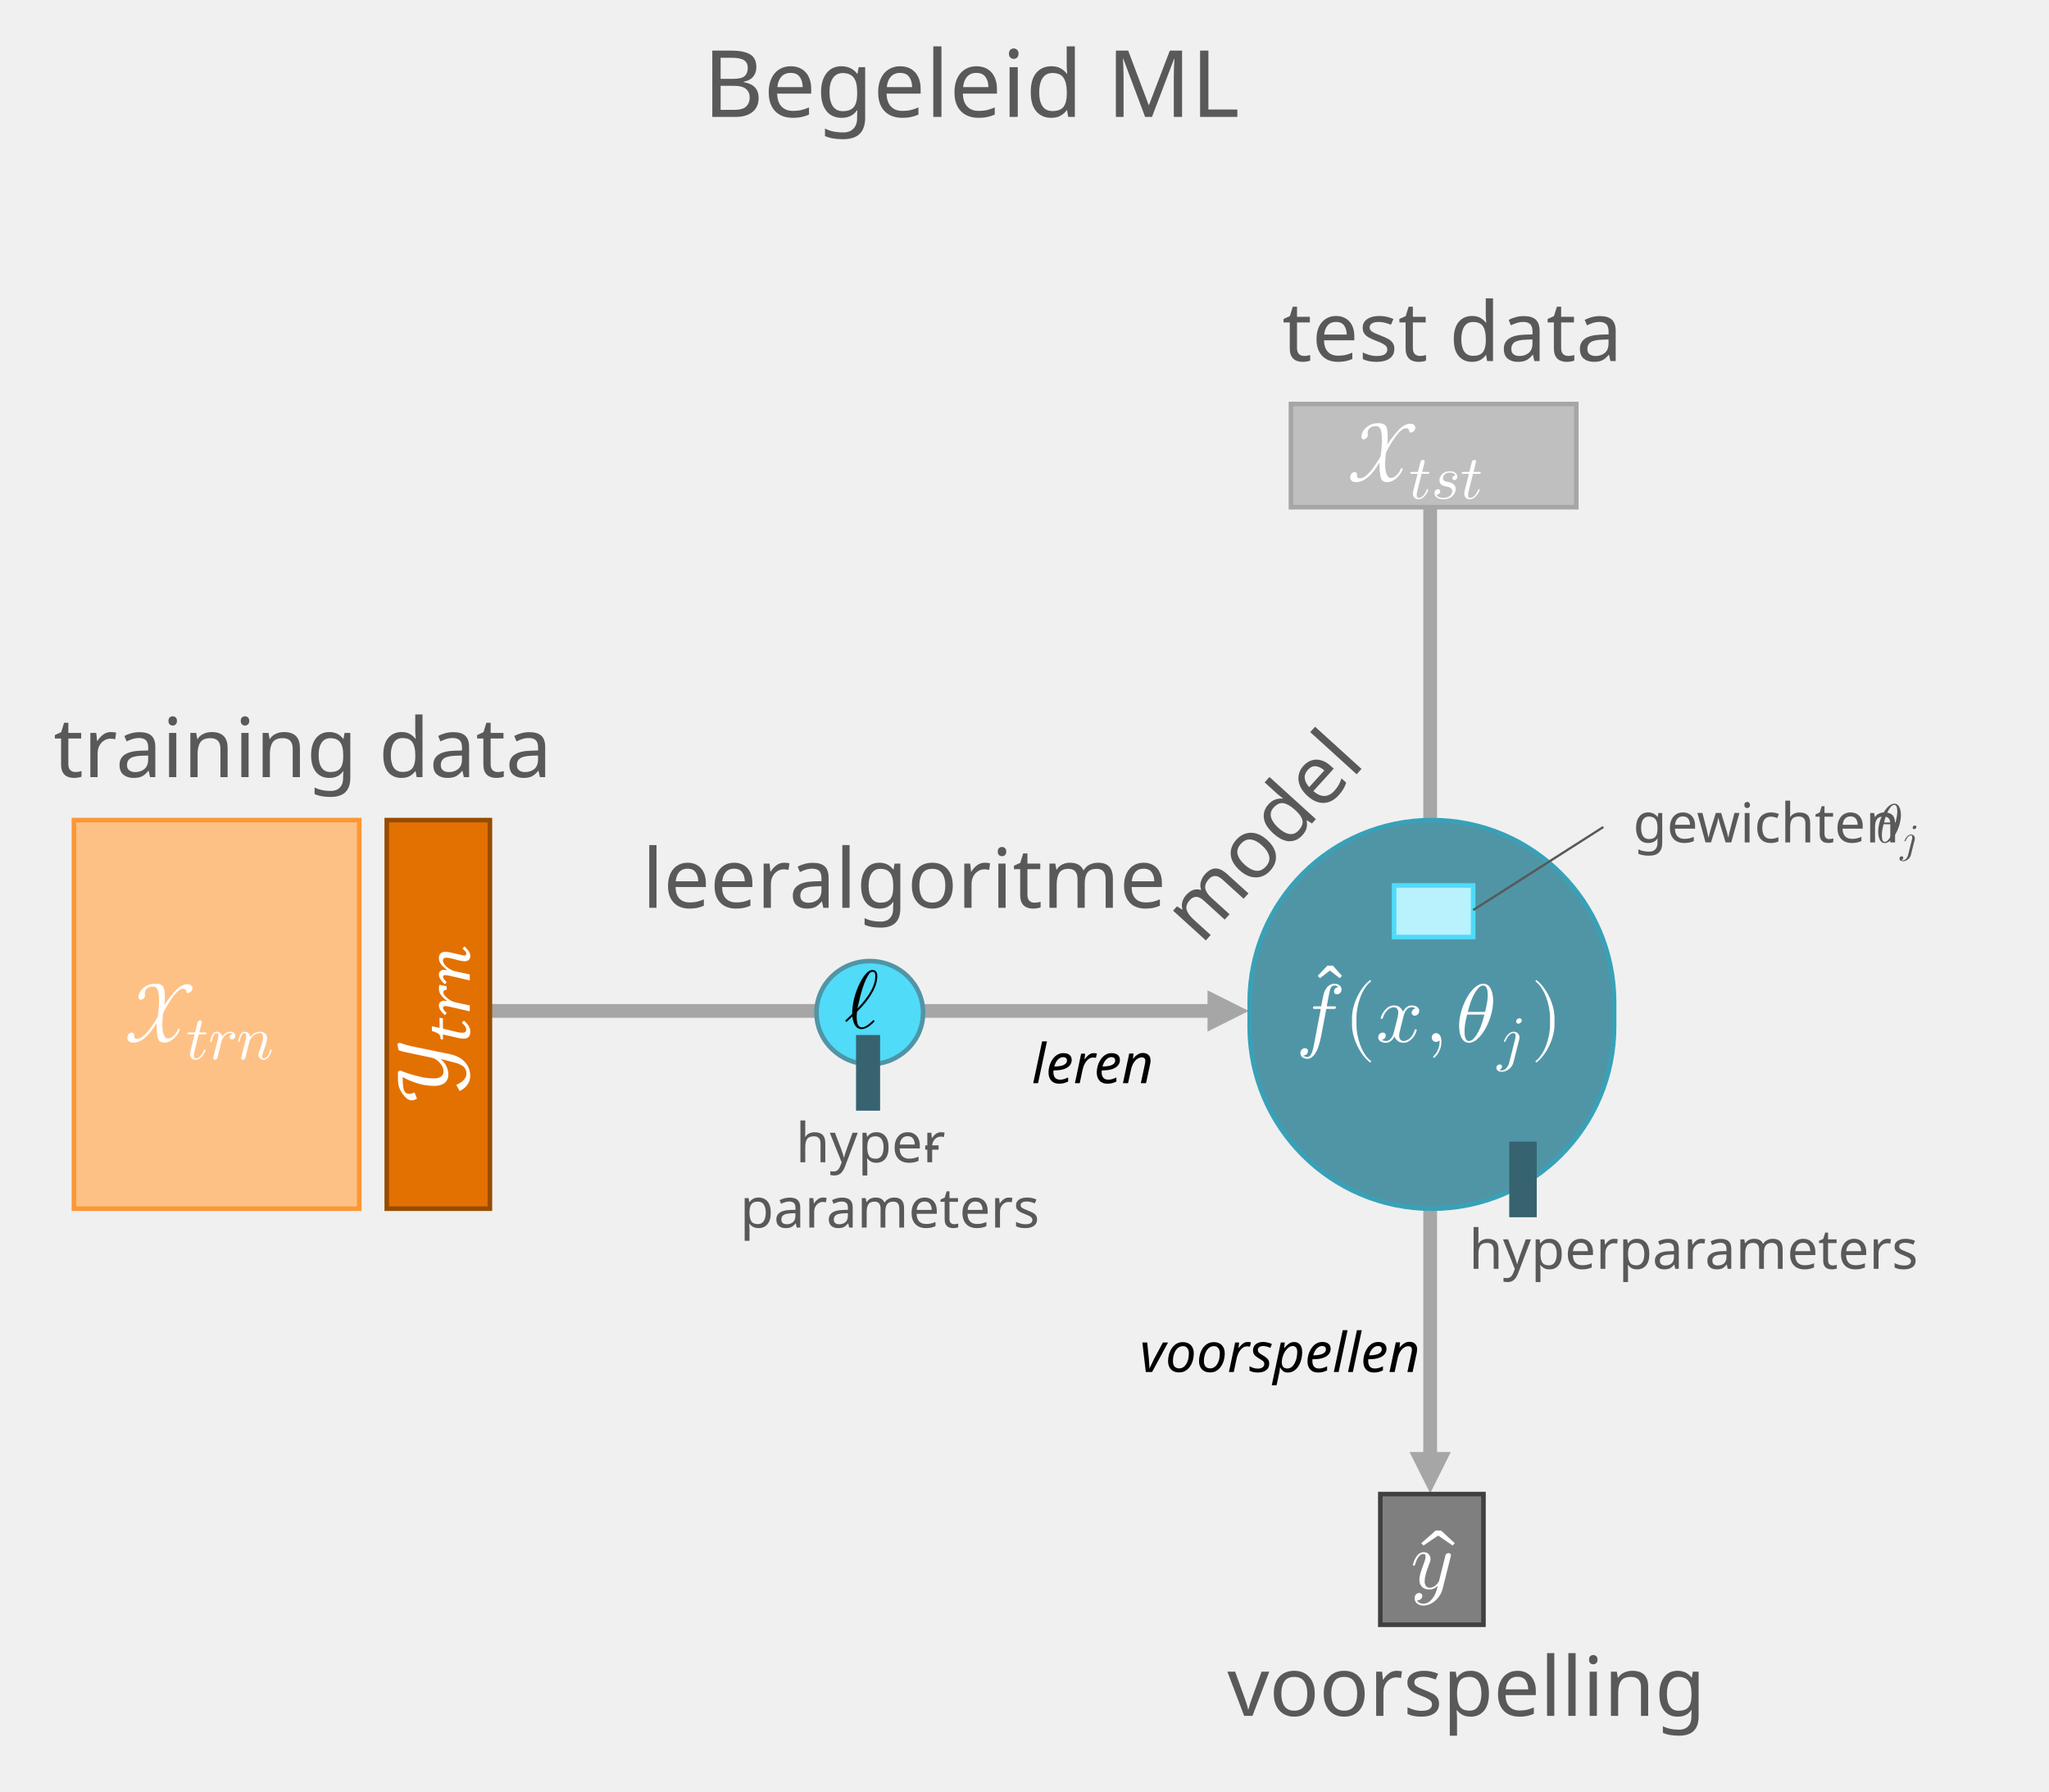
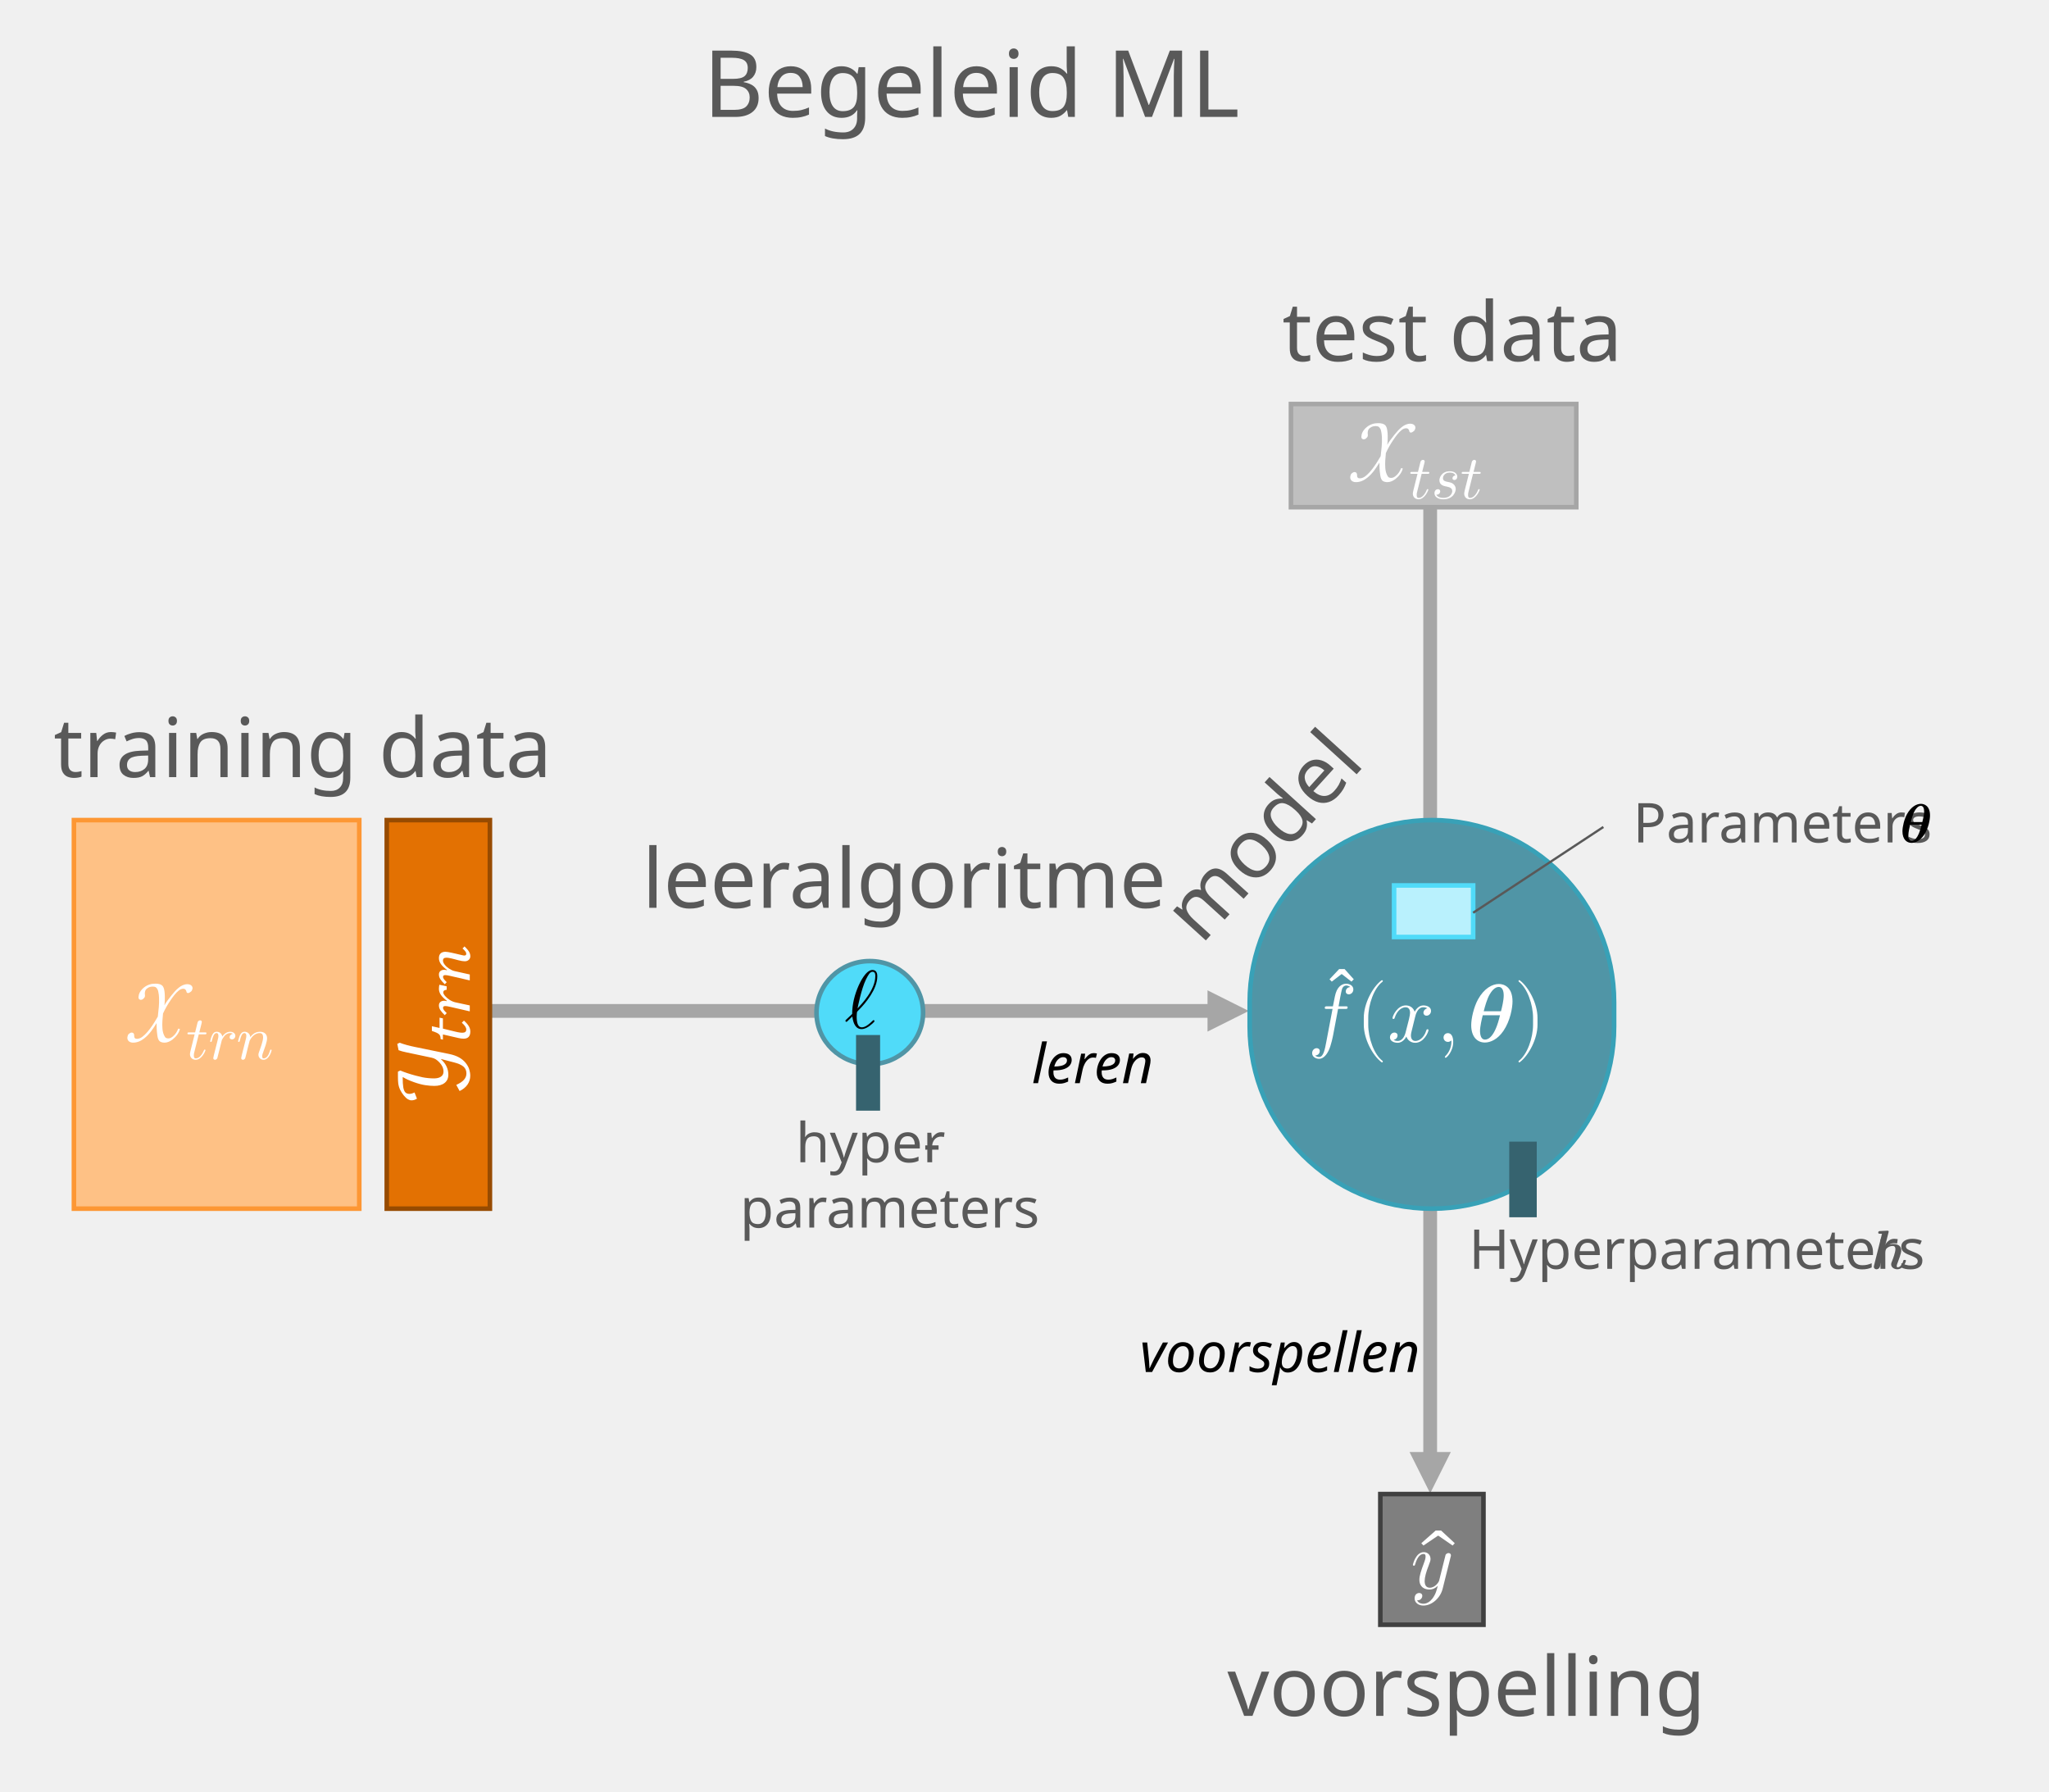
<svg xmlns="http://www.w3.org/2000/svg" width="596" height="521" overflow="hidden">
  <defs>
    <clipPath id="clip0">
      <rect x="188" y="9" width="596" height="521" />
    </clipPath>
  </defs>
  <g clip-path="url(#clip0)" transform="translate(-188 -9)">
    <path d="M606 156 606 433.276 602 433.276 602 156ZM610 431.276 604 443.276 598 431.276Z" fill="#A6A6A6" />
    <path d="M330 301 541.234 301 541.234 305 330 305ZM539.234 297 551.234 303 539.234 309Z" fill="#A6A6A6" />
    <rect x="209.5" y="247.5" width="83" height="113" stroke="#FD9734" stroke-width="1.333" stroke-miterlimit="8" fill="#FEC185" />
    <text fill="#FFFFFF" font-family="Cambria Math,Cambria Math_MSFontService,sans-serif" font-weight="400" font-size="24" transform="translate(224.089 312)">𝒳<tspan font-size="18" x="18.027" y="5">𝑡𝑟𝑛</tspan>
    </text>
    <rect x="300.5" y="247.5" width="30" height="113" stroke="#974B01" stroke-width="1.333" stroke-miterlimit="8" fill="#E37102" />
    <path d="M303.561 312.576 304.253 312.247C305.589 312.74 307.061 313.146 308.671 313.466L318.608 315.505C319.765 315.74 320.735 316.076 321.52 316.513 322.306 316.951 322.948 317.482 323.448 318.107 323.948 318.732 324.296 319.361 324.491 319.993 324.686 320.626 324.784 321.24 324.784 321.833 324.784 322.779 324.518 323.638 323.987 324.411 323.456 325.185 322.69 325.81 321.69 326.286L320.718 324.505C321.725 324.052 322.47 323.556 322.95 323.017 323.431 322.478 323.671 321.861 323.671 321.165 323.671 320.337 323.382 319.675 322.804 319.179 322.225 318.683 321.288 318.271 319.991 317.943L319.1 317.72C317.866 317.415 316.94 317.169 316.323 316.982L316.311 317.087C316.983 317.673 317.501 318.347 317.864 319.109 318.227 319.87 318.409 320.681 318.409 321.54 318.409 322.572 318.046 323.372 317.319 323.943 316.593 324.513 315.597 324.798 314.331 324.798 313.557 324.798 312.69 324.728 311.729 324.587 310.768 324.447 309.655 324.152 308.39 323.702 307.124 323.253 306.077 322.775 305.249 322.267L305.132 322.29C305.132 323.587 305.19 324.57 305.307 325.238 305.425 325.906 305.624 326.386 305.905 326.679 306.186 326.972 306.593 327.118 307.124 327.118 307.522 327.118 308.007 326.982 308.577 326.708L309.28 328.513C308.999 328.685 308.735 328.808 308.489 328.882 308.243 328.956 307.972 328.993 307.675 328.993 307.347 328.993 307.015 328.896 306.679 328.701 306.272 328.466 305.854 328.081 305.425 327.546 304.995 327.011 304.645 326.46 304.376 325.894 304.106 325.327 303.929 324.724 303.843 324.083 303.78 323.63 303.749 322.931 303.749 321.986L303.749 320.65 304.44 320.322C304.995 320.564 305.671 320.818 306.468 321.083 307.265 321.349 308.077 321.591 308.905 321.81 309.733 322.029 310.399 322.189 310.903 322.29 311.407 322.392 311.962 322.472 312.567 322.531 313.173 322.589 313.725 322.618 314.225 322.618 315.1 322.618 315.782 322.447 316.27 322.103 316.759 321.759 317.003 321.271 317.003 320.638 317.003 320.169 316.907 319.716 316.716 319.279 316.524 318.841 316.241 318.421 315.866 318.019 315.491 317.617 315.126 317.302 314.77 317.076 314.415 316.849 314.011 316.689 313.557 316.595L306.14 315.025C305.233 314.837 304.499 314.634 303.936 314.415Z" fill="#FFFFFF" fill-rule="evenodd" />
    <text fill="#000000" fill-opacity="0" font-family="Arial,Arial_MSFontService,sans-serif" font-size="16.746" x="303.561" y="326.9">𝒴</text>
    <path d="M315.671 292.395C315.671 291.961 315.813 291.626 316.098 291.389 316.382 291.151 316.755 291.033 317.218 291.033 317.335 291.033 317.458 291.043 317.587 291.063 317.716 291.084 317.839 291.12 317.957 291.173L318 291.05C317.221 290.482 316.638 289.921 316.251 289.367 315.865 288.813 315.671 288.241 315.671 287.649 315.671 287.028 315.838 286.563 316.172 286.256 316.506 285.948 316.975 285.794 317.579 285.794 317.76 285.794 318.012 285.821 318.334 285.873 318.657 285.926 319.008 285.994 319.389 286.076 319.77 286.158 320.161 286.245 320.562 286.339 320.964 286.433 321.334 286.521 321.674 286.603 322.014 286.685 322.304 286.752 322.544 286.805 322.785 286.858 322.934 286.884 322.993 286.884 323.215 286.884 323.376 286.843 323.476 286.761 323.576 286.679 323.625 286.547 323.625 286.366 323.625 286.254 323.605 286.144 323.564 286.036 323.523 285.928 323.458 285.815 323.371 285.698 323.283 285.58 323.17 285.452 323.032 285.311 322.895 285.17 322.729 285.012 322.536 284.836L323.116 284.23C323.409 284.517 323.661 284.781 323.872 285.021 324.082 285.261 324.257 285.494 324.395 285.72 324.532 285.945 324.635 286.169 324.702 286.392 324.77 286.615 324.803 286.852 324.803 287.104 324.803 287.315 324.762 287.51 324.68 287.688 324.598 287.867 324.485 288.021 324.342 288.15 324.198 288.279 324.028 288.378 323.832 288.449 323.636 288.519 323.42 288.554 323.186 288.554 322.952 288.554 322.678 288.529 322.364 288.479 322.051 288.43 321.707 288.355 321.332 288.255 320.951 288.15 320.586 288.052 320.237 287.961 319.889 287.87 319.566 287.791 319.27 287.724 318.975 287.656 318.711 287.603 318.479 287.565 318.248 287.527 318.056 287.508 317.904 287.508 317.54 287.508 317.274 287.577 317.104 287.715 316.934 287.852 316.849 288.074 316.849 288.378 316.849 288.554 316.895 288.743 316.985 288.945 317.076 289.147 317.202 289.351 317.363 289.556 317.524 289.761 317.715 289.962 317.935 290.158 318.154 290.354 318.389 290.535 318.638 290.699 318.887 290.863 319.147 291.008 319.42 291.134 319.692 291.26 319.963 291.352 320.233 291.411L324.645 292.395 324.645 294.118 318.915 292.799C318.61 292.723 318.337 292.667 318.097 292.632 317.857 292.597 317.661 292.579 317.508 292.579 317.081 292.579 316.867 292.752 316.867 293.098 316.867 293.203 316.889 293.31 316.933 293.419 316.977 293.527 317.042 293.641 317.13 293.762 317.218 293.882 317.33 294.012 317.464 294.153 317.599 294.293 317.757 294.452 317.939 294.627L317.368 295.234C317.069 294.941 316.812 294.673 316.599 294.43 316.385 294.186 316.209 293.955 316.071 293.735 315.934 293.516 315.832 293.297 315.768 293.08 315.704 292.864 315.671 292.635 315.671 292.395ZM315.671 301.395C315.671 300.961 315.813 300.626 316.098 300.389 316.382 300.151 316.755 300.033 317.218 300.033 317.482 300.033 317.716 300.074 317.921 300.156L317.974 300.033C317.183 299.441 316.602 298.865 316.229 298.306 315.857 297.746 315.671 297.17 315.671 296.578 315.671 296.356 315.683 296.146 315.707 295.95 315.73 295.754 315.759 295.565 315.794 295.383L317.921 295.831 317.921 296.851C317.57 296.88 317.318 296.955 317.165 297.075 317.013 297.195 316.937 297.37 316.937 297.598 316.931 297.733 316.972 297.888 317.06 298.064 317.148 298.24 317.274 298.426 317.438 298.622 317.602 298.818 317.795 299.013 318.018 299.206 318.241 299.4 318.484 299.583 318.748 299.756 319.011 299.929 319.291 300.079 319.587 300.208 319.883 300.337 320.18 300.434 320.479 300.498L324.645 301.395 324.645 303.118 318.915 301.799C318.575 301.717 318.293 301.66 318.071 301.628 317.848 301.596 317.661 301.579 317.508 301.579 317.081 301.579 316.867 301.752 316.867 302.098 316.867 302.209 316.889 302.319 316.933 302.428 316.977 302.536 317.042 302.649 317.13 302.766 317.218 302.883 317.33 303.012 317.464 303.153 317.599 303.293 317.757 303.452 317.939 303.627L317.368 304.234C317.069 303.941 316.812 303.673 316.599 303.43 316.385 303.186 316.209 302.953 316.071 302.731 315.934 302.508 315.832 302.288 315.768 302.072 315.704 301.855 315.671 301.629 315.671 301.395ZM313.624 308.815 313.624 307.444 315.856 307.945 315.856 304.956 316.832 305.159 316.832 308.138 320.514 309.035C320.76 309.093 320.981 309.141 321.178 309.18 321.374 309.218 321.551 309.248 321.709 309.272 321.868 309.295 322.011 309.311 322.14 309.32 322.269 309.329 322.389 309.333 322.5 309.333 322.852 309.333 323.127 309.26 323.327 309.114 323.526 308.967 323.625 308.727 323.625 308.393 323.625 308.112 323.521 307.813 323.313 307.496 323.105 307.18 322.779 306.82 322.333 306.415L322.949 305.809C323.283 306.108 323.567 306.392 323.801 306.661 324.036 306.931 324.228 307.195 324.377 307.453 324.526 307.71 324.635 307.965 324.702 308.217 324.77 308.469 324.803 308.727 324.803 308.991 324.803 309.688 324.639 310.208 324.311 310.551 323.983 310.893 323.499 311.065 322.861 311.065 322.644 311.065 322.405 311.049 322.145 311.016 321.884 310.984 321.63 310.939 321.384 310.88L316.832 309.834 316.832 311.346 316.155 311.17C316.155 310.819 316.121 310.545 316.054 310.349 315.986 310.152 315.894 309.987 315.777 309.852 315.695 309.764 315.594 309.679 315.474 309.597 315.353 309.515 315.208 309.433 315.039 309.351 314.869 309.269 314.668 309.185 314.436 309.1 314.205 309.016 313.934 308.92 313.624 308.815Z" fill="#FFFFFF" fill-rule="evenodd" />
    <text fill="#000000" fill-opacity="0" font-family="Arial,Arial_MSFontService,sans-serif" font-size="27.116" x="313.624" y="307.957">𝑡𝑟𝑛</text>
    <path d="M425.5 303.5C425.5 295.216 432.44 288.5 441 288.5 449.56 288.5 456.5 295.216 456.5 303.5 456.5 311.784 449.56 318.5 441 318.5 432.44 318.5 425.5 311.784 425.5 303.5Z" stroke="#5095A6" stroke-width="1.333" stroke-miterlimit="8" fill="#50DBF9" fill-rule="evenodd" />
    <text fill="#595959" font-family="Calibri,Calibri_MSFontService,sans-serif" font-weight="400" font-size="24" transform="translate(374.807 273)">leeralgoritme</text>
    <path d="M551.5 300.5C551.5 271.229 575.229 247.5 604.5 247.5L604.5 247.5C633.771 247.5 657.5 271.229 657.5 300.5L657.5 307.5C657.5 336.771 633.771 360.5 604.5 360.5L604.5 360.5C575.229 360.5 551.5 336.771 551.5 307.5Z" stroke="#38A1B7" stroke-width="1.333" stroke-miterlimit="8" fill="#5095A6" fill-rule="evenodd" />
-     <text fill="#FFFFFF" font-family="Cambria Math,Cambria Math_MSFontService,sans-serif" font-weight="400" font-size="24" transform="translate(559.641 312)">
+     <text fill="#FFFFFF" font-family="Cambria Math,Cambria Math_MSFontService,sans-serif" font-weight="400" font-size="24" transform="translate(563.068 312)">
      <tspan x="5.333" y="0">𝑓</tspan>
    </text>
-     <path d="M4.383-16.184 7.055-13.207 6.387-12.527 3.598-14.695 3.469-14.695 0.656-12.527 0-13.207 2.812-16.184Z" fill="#FFFFFF" transform="translate(571.295 306)" />
-     <text fill="#FFFFFF" font-family="Cambria Math,Cambria Math_MSFontService,sans-serif" font-weight="400" font-size="24" transform="translate(578.841 312)">(𝑥<tspan x="23.56" y="0">,</tspan>
-       <tspan x="32.56" y="0">𝜃</tspan>
-       <tspan font-size="18" x="44.653" y="5">𝑗</tspan>
-       <tspan x="54.413" y="0">)</tspan>
-       <tspan fill="#595959" font-family="Calibri,Calibri_MSFontService,sans-serif" x="-375.275" y="-77">training data</tspan>
+     <path d="M4.383-16.184 7.055-13.207 6.387-12.527 3.598-14.695 3.469-14.695 0.656-12.527 0-13.207 2.812-16.184Z" fill="#FFFFFF" transform="translate(574.721 307)" />
+     <text fill="#FFFFFF" font-family="Cambria Math,Cambria Math_MSFontService,sans-serif" font-weight="400" font-size="24" transform="translate(582.268 312)">(𝑥<tspan x="23.56" y="0">,</tspan>
+       <tspan x="32.56" y="0">𝜽</tspan>)<tspan fill="#595959" font-family="Calibri,Calibri_MSFontService,sans-serif" x="-378.702" y="-77">training data</tspan>
    </text>
    <rect x="563.5" y="126.5" width="83" height="30" stroke="#A6A6A6" stroke-width="1.333" stroke-miterlimit="8" fill="#BFBFBF" />
    <text fill="#FFFFFF" font-family="Cambria Math,Cambria Math_MSFontService,sans-serif" font-weight="400" font-size="24" transform="translate(579.788 149)">𝒳<tspan font-size="18" x="18.027" y="5">𝑡𝑠𝑡</tspan>
    </text>
    <rect x="589.5" y="443.5" width="30" height="38" stroke="#404040" stroke-width="1.333" stroke-miterlimit="8" fill="#7F7F7F" />
    <text fill="#FFFFFF" font-family="Cambria Math,Cambria Math_MSFontService,sans-serif" font-weight="400" font-size="24" transform="translate(598.271 471)">𝑦</text>
    <path d="M5.754-16.898 9.738-13.207 9.105-12.539 4.969-15.387 4.84-15.387 0.633-12.539 0-13.207 4.184-16.898Z" fill="#FFFFFF" transform="translate(601.417 471)" />
    <text fill="#595959" font-family="Calibri,Calibri_MSFontService,sans-serif" font-weight="400" font-size="24" transform="translate(560.957 114)">test data<tspan fill="#000000" font-style="italic" font-size="16" x="-72.858" y="210">leren</tspan>
      <tspan fill="#000000" font-style="italic" font-size="16" x="-41.438" y="294">voorspellen</tspan>
      <tspan x="-15.942" y="394">voorspelling</tspan>
    </text>
    <rect x="437" y="310" width="7" height="22" fill="#36636F" />
    <text fill="#595959" font-family="Calibri,Calibri_MSFontService,sans-serif" font-weight="400" font-size="16" transform="translate(419.461 347)">hyper<tspan x="37.033" y="0">-</tspan>
      <tspan x="-16.22" y="19">parameters</tspan>
    </text>
    <rect x="593.5" y="266.5" width="23" height="15" stroke="#50DBF9" stroke-width="1.333" stroke-miterlimit="8" fill="#B9F1FD" />
    <text fill="#595959" font-family="Calibri,Calibri_MSFontService,sans-serif" font-weight="400" font-size="24" transform="matrix(0.672212 -0.740359 0.740359 0.672212 537.367 284)">model</text>
    <text font-family="Cambria Math,Cambria Math_MSFontService,sans-serif" font-weight="400" font-size="24" transform="translate(433.638 308)">ℓ</text>
    <rect x="627" y="341" width="8" height="22" fill="#36636F" />
-     <text fill="#595959" font-family="Calibri,Calibri_MSFontService,sans-serif" font-weight="400" font-size="16" transform="translate(615.271 378)">hyperparameters<tspan font-size="27" x="-222.708" y="-335">Begeleid ML</tspan>
-       <tspan x="47.742" y="-124">gewichten </tspan>
-       <tspan font-family="Cambria Math,Cambria Math_MSFontService,sans-serif" x="118.375" y="-124">𝜃</tspan>
-       <tspan font-family="Cambria Math,Cambria Math_MSFontService,sans-serif" font-size="12" x="125.389" y="-121">𝑗</tspan>
+     <text fill="#595959" font-family="Calibri,Calibri_MSFontService,sans-serif" font-weight="400" font-size="16" transform="translate(615.271 378)">Hyperparameters <tspan font-family="Cambria Math,Cambria Math_MSFontService,sans-serif" x="116.973" y="0">𝒉</tspan>
+       <tspan font-size="27" x="-222.708" y="-335">Begeleid ML</tspan>
+       <tspan x="47.742" y="-124">Parameters </tspan>
+       <tspan fill="#000000" font-family="Cambria Math,Cambria Math_MSFontService,sans-serif" x="125.369" y="-124">𝜽</tspan>
    </text>
-     <path d="M0 0 37.877 24.166" stroke="#595959" stroke-width="0.667" stroke-miterlimit="8" fill="none" fill-rule="evenodd" transform="matrix(1 0 0 -1 616.5 273.666)" />
+     <path d="M0 0 37.877 24.947" stroke="#595959" stroke-width="0.667" stroke-miterlimit="8" fill="none" fill-rule="evenodd" transform="matrix(1 0 0 -1 616.5 274.447)" />
  </g>
</svg>
